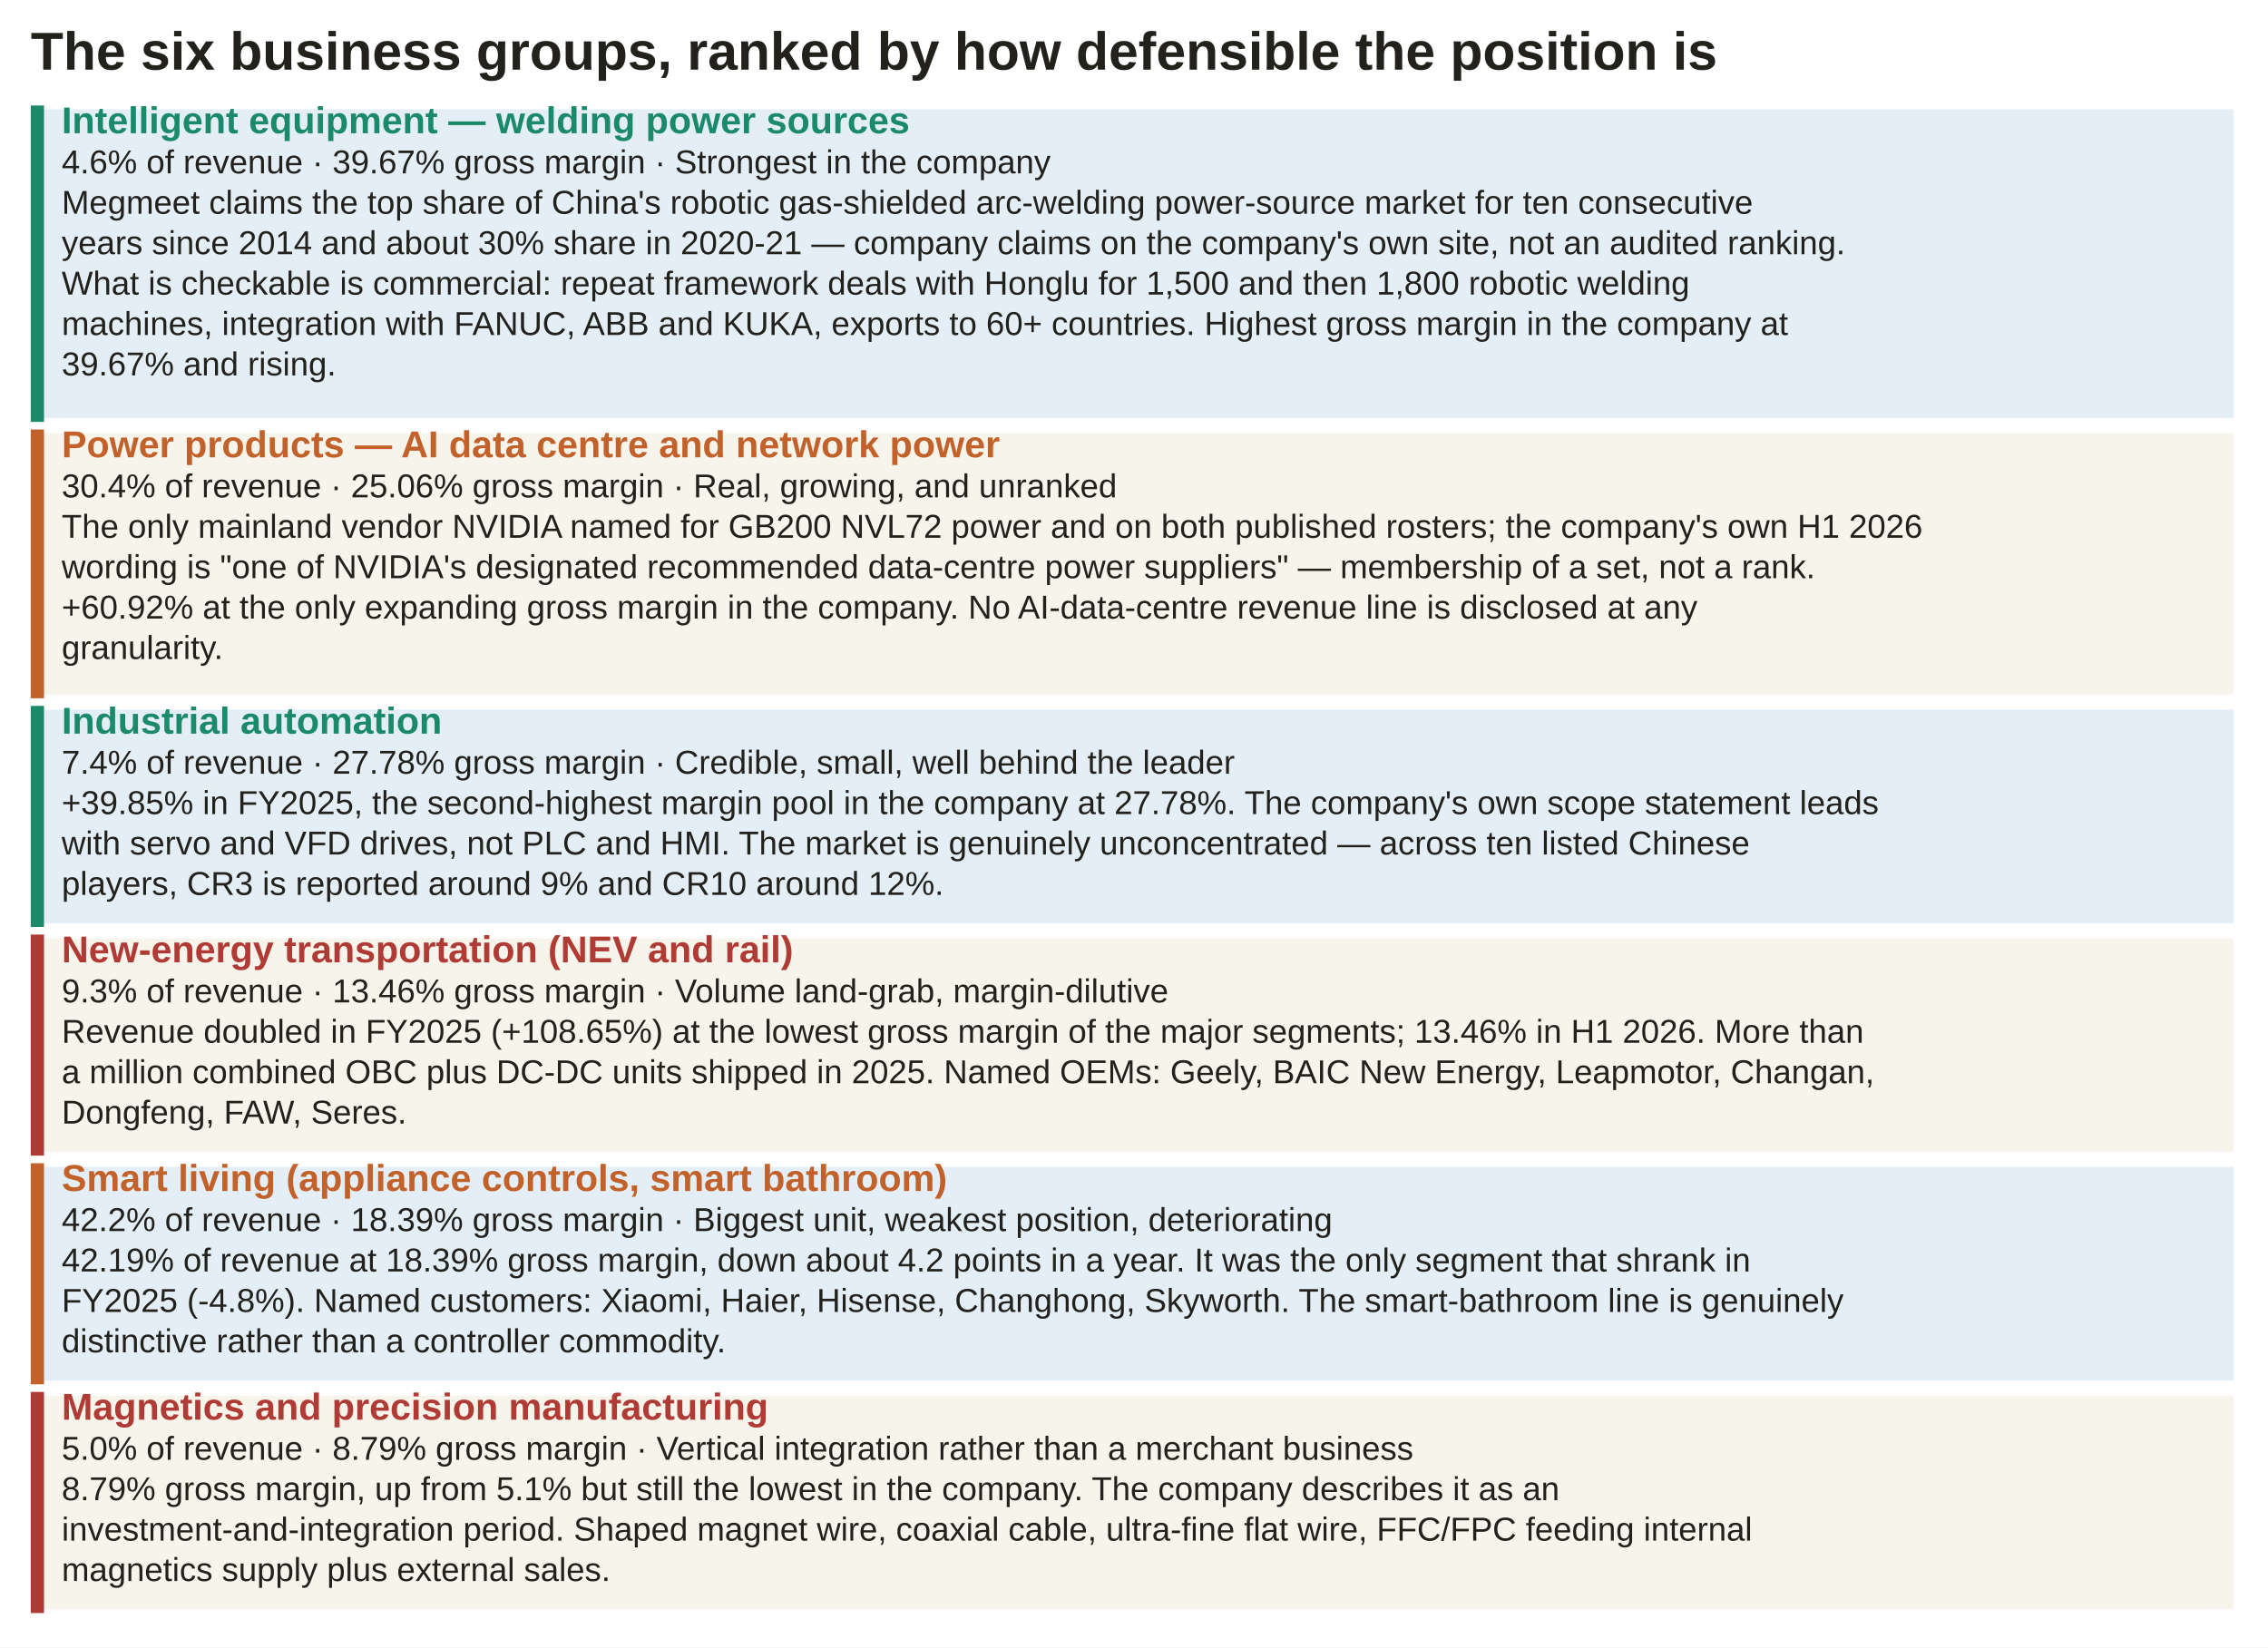
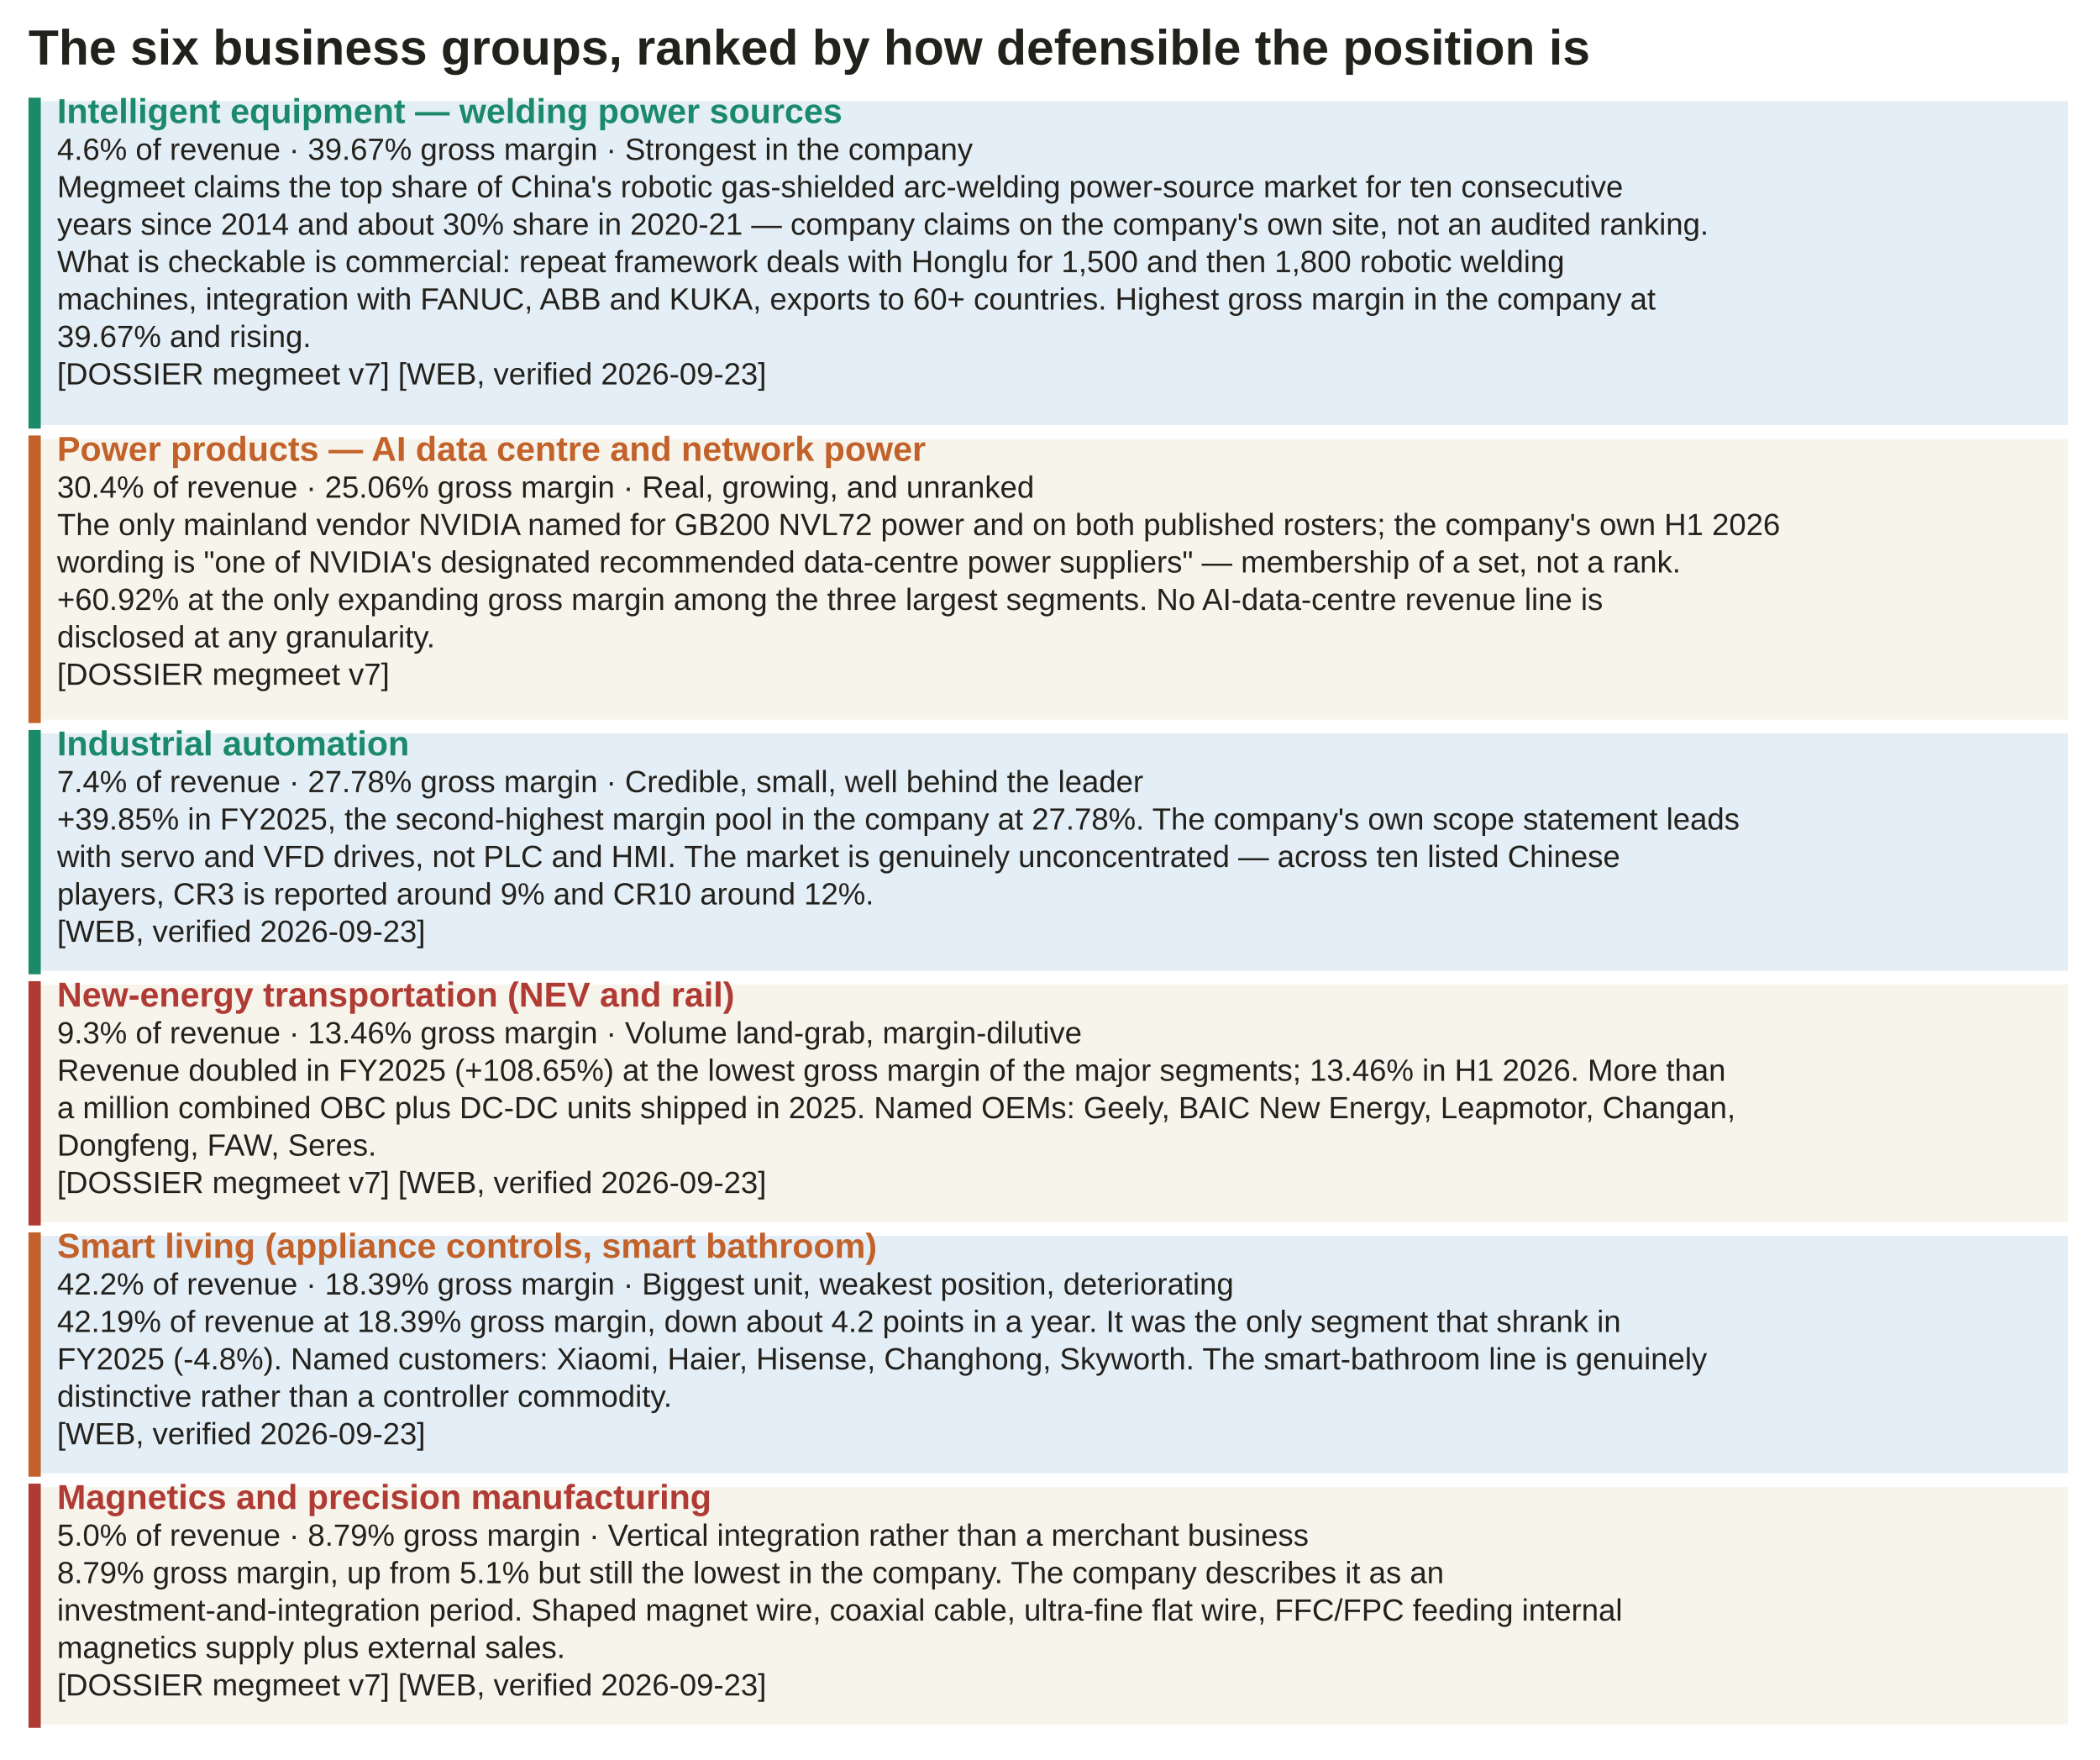
- <svg xmlns="http://www.w3.org/2000/svg" width="424.44pt" height="308.409pt" viewBox="0 0 424.44 308.409" version="1.1">
+ <svg xmlns="http://www.w3.org/2000/svg" width="424.44pt" height="355.644pt" viewBox="0 0 424.44 355.644" version="1.1">
  <defs>
    <style type="text/css">*{stroke-linejoin: round; stroke-linecap: butt}</style>
  </defs>
  <g id="figure_1">
    <g id="patch_1">
-       <path d="M 0 308.409  L 424.44 308.409  L 424.44 0  L 0 0  z " style="fill: #ffffff" />
+       <path d="M 0 355.644  L 424.44 355.644  L 424.44 0  L 0 0  z " style="fill: #ffffff" />
    </g>
    <g id="axes_1">
      <g id="patch_2">
-         <path d="M 5.76 302.649  L 418.68 302.649  L 418.68 19.04  L 5.76 19.04  z " style="fill: #ffffff" />
+         <path d="M 5.76 349.884  L 418.68 349.884  L 418.68 19.04  L 5.76 19.04  z " style="fill: #ffffff" />
      </g>
      <g id="matplotlib.axis_1" />
      <g id="matplotlib.axis_2" />
      <g id="patch_3">
-         <path d="M 5.76 78.973  L 418.68 78.973  L 418.68 19.754  L 5.76 19.754  z " clip-path="url(#p3b291fab53)" style="fill: #e4eef6; stroke: #ffffff; stroke-width: 1.4; stroke-linejoin: miter" />
+         <path d="M 5.76 86.609  L 418.68 86.609  L 418.68 19.74  L 5.76 19.74  z " clip-path="url(#p3164a9fb35)" style="fill: #e4eef6; stroke: #ffffff; stroke-width: 1.4; stroke-linejoin: miter" />
      </g>
      <g id="patch_4">
-         <path d="M 5.76 78.973  L 8.238 78.973  L 8.238 19.754  L 5.76 19.754  z " clip-path="url(#p3b291fab53)" style="fill: #1b8a6b" />
+         <path d="M 5.76 86.609  L 8.238 86.609  L 8.238 19.74  L 5.76 19.74  z " clip-path="url(#p3164a9fb35)" style="fill: #1b8a6b" />
      </g>
      <g id="patch_5">
-         <path d="M 5.76 130.7  L 418.68 130.7  L 418.68 80.4  L 5.76 80.4  z " clip-path="url(#p3b291fab53)" style="fill: #f7f4ec; stroke: #ffffff; stroke-width: 1.4; stroke-linejoin: miter" />
+         <path d="M 5.76 146.126  L 418.68 146.126  L 418.68 88.01  L 5.76 88.01  z " clip-path="url(#p3164a9fb35)" style="fill: #f7f4ec; stroke: #ffffff; stroke-width: 1.4; stroke-linejoin: miter" />
      </g>
      <g id="patch_6">
-         <path d="M 5.76 130.7  L 8.238 130.7  L 8.238 80.4  L 5.76 80.4  z " clip-path="url(#p3b291fab53)" style="fill: #c2622a" />
+         <path d="M 5.76 146.126  L 8.238 146.126  L 8.238 88.01  L 5.76 88.01  z " clip-path="url(#p3164a9fb35)" style="fill: #c2622a" />
      </g>
      <g id="patch_7">
-         <path d="M 5.76 173.509  L 418.68 173.509  L 418.68 132.127  L 5.76 132.127  z " clip-path="url(#p3b291fab53)" style="fill: #e4eef6; stroke: #ffffff; stroke-width: 1.4; stroke-linejoin: miter" />
+         <path d="M 5.76 196.891  L 418.68 196.891  L 418.68 147.527  L 5.76 147.527  z " clip-path="url(#p3164a9fb35)" style="fill: #e4eef6; stroke: #ffffff; stroke-width: 1.4; stroke-linejoin: miter" />
      </g>
      <g id="patch_8">
-         <path d="M 5.76 173.509  L 8.238 173.509  L 8.238 132.127  L 5.76 132.127  z " clip-path="url(#p3b291fab53)" style="fill: #1b8a6b" />
+         <path d="M 5.76 196.891  L 8.238 196.891  L 8.238 147.527  L 5.76 147.527  z " clip-path="url(#p3164a9fb35)" style="fill: #1b8a6b" />
      </g>
      <g id="patch_9">
-         <path d="M 5.76 216.318  L 418.68 216.318  L 418.68 174.936  L 5.76 174.936  z " clip-path="url(#p3b291fab53)" style="fill: #f7f4ec; stroke: #ffffff; stroke-width: 1.4; stroke-linejoin: miter" />
+         <path d="M 5.76 247.655  L 418.68 247.655  L 418.68 198.291  L 5.76 198.291  z " clip-path="url(#p3164a9fb35)" style="fill: #f7f4ec; stroke: #ffffff; stroke-width: 1.4; stroke-linejoin: miter" />
      </g>
      <g id="patch_10">
-         <path d="M 5.76 216.318  L 8.238 216.318  L 8.238 174.936  L 5.76 174.936  z " clip-path="url(#p3b291fab53)" style="fill: #b03a34" />
+         <path d="M 5.76 247.655  L 8.238 247.655  L 8.238 198.291  L 5.76 198.291  z " clip-path="url(#p3164a9fb35)" style="fill: #b03a34" />
      </g>
      <g id="patch_11">
-         <path d="M 5.76 259.127  L 418.68 259.127  L 418.68 217.745  L 5.76 217.745  z " clip-path="url(#p3b291fab53)" style="fill: #e4eef6; stroke: #ffffff; stroke-width: 1.4; stroke-linejoin: miter" />
+         <path d="M 5.76 298.419  L 418.68 298.419  L 418.68 249.055  L 5.76 249.055  z " clip-path="url(#p3164a9fb35)" style="fill: #e4eef6; stroke: #ffffff; stroke-width: 1.4; stroke-linejoin: miter" />
      </g>
      <g id="patch_12">
-         <path d="M 5.76 259.127  L 8.238 259.127  L 8.238 217.745  L 5.76 217.745  z " clip-path="url(#p3b291fab53)" style="fill: #c2622a" />
+         <path d="M 5.76 298.419  L 8.238 298.419  L 8.238 249.055  L 5.76 249.055  z " clip-path="url(#p3164a9fb35)" style="fill: #c2622a" />
      </g>
      <g id="patch_13">
-         <path d="M 5.76 301.936  L 418.68 301.936  L 418.68 260.554  L 5.76 260.554  z " clip-path="url(#p3b291fab53)" style="fill: #f7f4ec; stroke: #ffffff; stroke-width: 1.4; stroke-linejoin: miter" />
+         <path d="M 5.76 349.184  L 418.68 349.184  L 418.68 299.82  L 5.76 299.82  z " clip-path="url(#p3164a9fb35)" style="fill: #f7f4ec; stroke: #ffffff; stroke-width: 1.4; stroke-linejoin: miter" />
      </g>
      <g id="patch_14">
-         <path d="M 5.76 301.936  L 8.238 301.936  L 8.238 260.554  L 5.76 260.554  z " clip-path="url(#p3b291fab53)" style="fill: #b03a34" />
+         <path d="M 5.76 349.184  L 8.238 349.184  L 8.238 299.82  L 5.76 299.82  z " clip-path="url(#p3164a9fb35)" style="fill: #b03a34" />
      </g>
      <g id="text_1">
-         <text style="font-weight: 700; font-size: 7px; font-family: 'Arial', 'Liberation Sans', 'DejaVu Sans', sans-serif; text-anchor: start; fill: #1b8a6b" x="11.541" y="24.949" transform="rotate(-0 11.54088 24.94933)">Intelligent equipment — welding power sources</text>
+         <text style="font-weight: 700; font-size: 7px; font-family: 'Arial', 'Liberation Sans', 'DejaVu Sans', sans-serif; text-anchor: start; fill: #1b8a6b" x="11.541" y="24.873" transform="rotate(-0 11.54088 24.87295)">Intelligent equipment — welding power sources</text>
      </g>
      <g id="text_2">
-         <text style="font-size: 6.2px; font-family: 'Arial', 'Liberation Sans', 'DejaVu Sans', sans-serif; fill: #23211c" transform="translate(11.54088 32.45228)">4.6% of revenue · 39.67% gross margin · Strongest in the company</text>
-         <text style="font-size: 6.2px; font-family: 'Arial', 'Liberation Sans', 'DejaVu Sans', sans-serif; fill: #23211c" transform="translate(11.54088 40.0164)">Megmeet claims the top share of China's robotic gas-shielded arc-welding power-source market for ten consecutive</text>
-         <text style="font-size: 6.2px; font-family: 'Arial', 'Liberation Sans', 'DejaVu Sans', sans-serif; fill: #23211c" transform="translate(11.54088 47.58052)">years since 2014 and about 30% share in 2020-21 — company claims on the company's own site, not an audited ranking.</text>
-         <text style="font-size: 6.2px; font-family: 'Arial', 'Liberation Sans', 'DejaVu Sans', sans-serif; fill: #23211c" transform="translate(11.54088 55.14464)">What is checkable is commercial: repeat framework deals with Honglu for 1,500 and then 1,800 robotic welding</text>
-         <text style="font-size: 6.2px; font-family: 'Arial', 'Liberation Sans', 'DejaVu Sans', sans-serif; fill: #23211c" transform="translate(11.54088 62.70877)">machines, integration with FANUC, ABB and KUKA, exports to 60+ countries. Highest gross margin in the company at</text>
-         <text style="font-size: 6.2px; font-family: 'Arial', 'Liberation Sans', 'DejaVu Sans', sans-serif; fill: #23211c" transform="translate(11.54088 70.27289)">39.67% and rising.</text>
+         <text style="font-size: 6.2px; font-family: 'Arial', 'Liberation Sans', 'DejaVu Sans', sans-serif; fill: #23211c" transform="translate(11.54088 32.30285)">4.6% of revenue · 39.67% gross margin · Strongest in the company</text>
+         <text style="font-size: 6.2px; font-family: 'Arial', 'Liberation Sans', 'DejaVu Sans', sans-serif; fill: #23211c" transform="translate(11.54088 39.86697)">Megmeet claims the top share of China's robotic gas-shielded arc-welding power-source market for ten consecutive</text>
+         <text style="font-size: 6.2px; font-family: 'Arial', 'Liberation Sans', 'DejaVu Sans', sans-serif; fill: #23211c" transform="translate(11.54088 47.43109)">years since 2014 and about 30% share in 2020-21 — company claims on the company's own site, not an audited ranking.</text>
+         <text style="font-size: 6.2px; font-family: 'Arial', 'Liberation Sans', 'DejaVu Sans', sans-serif; fill: #23211c" transform="translate(11.54088 54.99521)">What is checkable is commercial: repeat framework deals with Honglu for 1,500 and then 1,800 robotic welding</text>
+         <text style="font-size: 6.2px; font-family: 'Arial', 'Liberation Sans', 'DejaVu Sans', sans-serif; fill: #23211c" transform="translate(11.54088 62.55933)">machines, integration with FANUC, ABB and KUKA, exports to 60+ countries. Highest gross margin in the company at</text>
+         <text style="font-size: 6.2px; font-family: 'Arial', 'Liberation Sans', 'DejaVu Sans', sans-serif; fill: #23211c" transform="translate(11.54088 70.12345)">39.67% and rising.</text>
+         <text style="font-size: 6.2px; font-family: 'Arial', 'Liberation Sans', 'DejaVu Sans', sans-serif; fill: #23211c" transform="translate(11.54088 77.68757)">[DOSSIER megmeet v7]   [WEB, verified 2026-09-23]</text>
      </g>
      <g id="text_3">
-         <text style="font-weight: 700; font-size: 7px; font-family: 'Arial', 'Liberation Sans', 'DejaVu Sans', sans-serif; text-anchor: start; fill: #c2622a" x="11.541" y="85.6" transform="rotate(-0 11.54088 85.60024)">Power products — AI data centre and network power</text>
+         <text style="font-weight: 700; font-size: 7px; font-family: 'Arial', 'Liberation Sans', 'DejaVu Sans', sans-serif; text-anchor: start; fill: #c2622a" x="11.541" y="93.147" transform="rotate(-0 11.54088 93.14728)">Power products — AI data centre and network power</text>
      </g>
      <g id="text_4">
-         <text style="font-size: 6.2px; font-family: 'Arial', 'Liberation Sans', 'DejaVu Sans', sans-serif; fill: #23211c" transform="translate(11.54088 93.0982)">30.4% of revenue · 25.06% gross margin · Real, growing, and unranked</text>
-         <text style="font-size: 6.2px; font-family: 'Arial', 'Liberation Sans', 'DejaVu Sans', sans-serif; fill: #23211c" transform="translate(11.54088 100.6623)">The only mainland vendor NVIDIA named for GB200 NVL72 power and on both published rosters; the company's own H1 2026</text>
-         <text style="font-size: 6.2px; font-family: 'Arial', 'Liberation Sans', 'DejaVu Sans', sans-serif; fill: #23211c" transform="translate(11.54088 108.2264)">wording is "one of NVIDIA's designated recommended data-centre power suppliers" — membership of a set, not a rank.</text>
-         <text style="font-size: 6.2px; font-family: 'Arial', 'Liberation Sans', 'DejaVu Sans', sans-serif; fill: #23211c" transform="translate(11.54088 115.7906)">+60.92% at the only expanding gross margin in the company. No AI-data-centre revenue line is disclosed at any</text>
-         <text style="font-size: 6.2px; font-family: 'Arial', 'Liberation Sans', 'DejaVu Sans', sans-serif; fill: #23211c" transform="translate(11.54088 123.3547)">granularity.</text>
+         <text style="font-size: 6.2px; font-family: 'Arial', 'Liberation Sans', 'DejaVu Sans', sans-serif; fill: #23211c" transform="translate(11.54088 100.5722)">30.4% of revenue · 25.06% gross margin · Real, growing, and unranked</text>
+         <text style="font-size: 6.2px; font-family: 'Arial', 'Liberation Sans', 'DejaVu Sans', sans-serif; fill: #23211c" transform="translate(11.54088 108.1363)">The only mainland vendor NVIDIA named for GB200 NVL72 power and on both published rosters; the company's own H1 2026</text>
+         <text style="font-size: 6.2px; font-family: 'Arial', 'Liberation Sans', 'DejaVu Sans', sans-serif; fill: #23211c" transform="translate(11.54088 115.7004)">wording is "one of NVIDIA's designated recommended data-centre power suppliers" — membership of a set, not a rank.</text>
+         <text style="font-size: 6.2px; font-family: 'Arial', 'Liberation Sans', 'DejaVu Sans', sans-serif; fill: #23211c" transform="translate(11.54088 123.2646)">+60.92% at the only expanding gross margin among the three largest segments. No AI-data-centre revenue line is</text>
+         <text style="font-size: 6.2px; font-family: 'Arial', 'Liberation Sans', 'DejaVu Sans', sans-serif; fill: #23211c" transform="translate(11.54088 130.8287)">disclosed at any granularity.</text>
+         <text style="font-size: 6.2px; font-family: 'Arial', 'Liberation Sans', 'DejaVu Sans', sans-serif; fill: #23211c" transform="translate(11.54088 138.3928)">[DOSSIER megmeet v7]</text>
      </g>
      <g id="text_5">
-         <text style="font-weight: 700; font-size: 7px; font-family: 'Arial', 'Liberation Sans', 'DejaVu Sans', sans-serif; text-anchor: start; fill: #1b8a6b" x="11.541" y="137.328" transform="rotate(-0 11.54088 137.3276)">Industrial automation</text>
+         <text style="font-weight: 700; font-size: 7px; font-family: 'Arial', 'Liberation Sans', 'DejaVu Sans', sans-serif; text-anchor: start; fill: #1b8a6b" x="11.541" y="152.664" transform="rotate(-0 11.54088 152.6641)">Industrial automation</text>
      </g>
      <g id="text_6">
-         <text style="font-size: 6.2px; font-family: 'Arial', 'Liberation Sans', 'DejaVu Sans', sans-serif; fill: #23211c" transform="translate(11.54088 144.8256)">7.4% of revenue · 27.78% gross margin · Credible, small, well behind the leader</text>
-         <text style="font-size: 6.2px; font-family: 'Arial', 'Liberation Sans', 'DejaVu Sans', sans-serif; fill: #23211c" transform="translate(11.54088 152.3897)">+39.85% in FY2025, the second-highest margin pool in the company at 27.78%. The company's own scope statement leads</text>
-         <text style="font-size: 6.2px; font-family: 'Arial', 'Liberation Sans', 'DejaVu Sans', sans-serif; fill: #23211c" transform="translate(11.54088 159.9538)">with servo and VFD drives, not PLC and HMI. The market is genuinely unconcentrated — across ten listed Chinese</text>
-         <text style="font-size: 6.2px; font-family: 'Arial', 'Liberation Sans', 'DejaVu Sans', sans-serif; fill: #23211c" transform="translate(11.54088 167.518)">players, CR3 is reported around 9% and CR10 around 12%.</text>
+         <text style="font-size: 6.2px; font-family: 'Arial', 'Liberation Sans', 'DejaVu Sans', sans-serif; fill: #23211c" transform="translate(11.54088 160.0891)">7.4% of revenue · 27.78% gross margin · Credible, small, well behind the leader</text>
+         <text style="font-size: 6.2px; font-family: 'Arial', 'Liberation Sans', 'DejaVu Sans', sans-serif; fill: #23211c" transform="translate(11.54088 167.6532)">+39.85% in FY2025, the second-highest margin pool in the company at 27.78%. The company's own scope statement leads</text>
+         <text style="font-size: 6.2px; font-family: 'Arial', 'Liberation Sans', 'DejaVu Sans', sans-serif; fill: #23211c" transform="translate(11.54088 175.2173)">with servo and VFD drives, not PLC and HMI. The market is genuinely unconcentrated — across ten listed Chinese</text>
+         <text style="font-size: 6.2px; font-family: 'Arial', 'Liberation Sans', 'DejaVu Sans', sans-serif; fill: #23211c" transform="translate(11.54088 182.7814)">players, CR3 is reported around 9% and CR10 around 12%.</text>
+         <text style="font-size: 6.2px; font-family: 'Arial', 'Liberation Sans', 'DejaVu Sans', sans-serif; fill: #23211c" transform="translate(11.54088 190.3455)">[WEB, verified 2026-09-23]</text>
      </g>
      <g id="text_7">
-         <text style="font-weight: 700; font-size: 7px; font-family: 'Arial', 'Liberation Sans', 'DejaVu Sans', sans-serif; text-anchor: start; fill: #b03a34" x="11.541" y="180.132" transform="rotate(-0 11.54088 180.1315)">New-energy transportation (NEV and rail)</text>
+         <text style="font-weight: 700; font-size: 7px; font-family: 'Arial', 'Liberation Sans', 'DejaVu Sans', sans-serif; text-anchor: start; fill: #b03a34" x="11.541" y="203.424" transform="rotate(-0 11.54088 203.4235)">New-energy transportation (NEV and rail)</text>
      </g>
      <g id="text_8">
-         <text style="font-size: 6.2px; font-family: 'Arial', 'Liberation Sans', 'DejaVu Sans', sans-serif; fill: #23211c" transform="translate(11.54088 187.6345)">9.3% of revenue · 13.46% gross margin · Volume land-grab, margin-dilutive</text>
-         <text style="font-size: 6.2px; font-family: 'Arial', 'Liberation Sans', 'DejaVu Sans', sans-serif; fill: #23211c" transform="translate(11.54088 195.1986)">Revenue doubled in FY2025 (+108.65%) at the lowest gross margin of the major segments; 13.46% in H1 2026. More than</text>
-         <text style="font-size: 6.2px; font-family: 'Arial', 'Liberation Sans', 'DejaVu Sans', sans-serif; fill: #23211c" transform="translate(11.54088 202.7627)">a million combined OBC plus DC-DC units shipped in 2025. Named OEMs: Geely, BAIC New Energy, Leapmotor, Changan,</text>
-         <text style="font-size: 6.2px; font-family: 'Arial', 'Liberation Sans', 'DejaVu Sans', sans-serif; fill: #23211c" transform="translate(11.54088 210.3235)">Dongfeng, FAW, Seres.</text>
+         <text style="font-size: 6.2px; font-family: 'Arial', 'Liberation Sans', 'DejaVu Sans', sans-serif; fill: #23211c" transform="translate(11.54088 210.8534)">9.3% of revenue · 13.46% gross margin · Volume land-grab, margin-dilutive</text>
+         <text style="font-size: 6.2px; font-family: 'Arial', 'Liberation Sans', 'DejaVu Sans', sans-serif; fill: #23211c" transform="translate(11.54088 218.4176)">Revenue doubled in FY2025 (+108.65%) at the lowest gross margin of the major segments; 13.46% in H1 2026. More than</text>
+         <text style="font-size: 6.2px; font-family: 'Arial', 'Liberation Sans', 'DejaVu Sans', sans-serif; fill: #23211c" transform="translate(11.54088 225.9817)">a million combined OBC plus DC-DC units shipped in 2025. Named OEMs: Geely, BAIC New Energy, Leapmotor, Changan,</text>
+         <text style="font-size: 6.2px; font-family: 'Arial', 'Liberation Sans', 'DejaVu Sans', sans-serif; fill: #23211c" transform="translate(11.54088 233.5424)">Dongfeng, FAW, Seres.</text>
+         <text style="font-size: 6.2px; font-family: 'Arial', 'Liberation Sans', 'DejaVu Sans', sans-serif; fill: #23211c" transform="translate(11.54088 241.1099)">[DOSSIER megmeet v7]   [WEB, verified 2026-09-23]</text>
      </g>
      <g id="text_9">
-         <text style="font-weight: 700; font-size: 7px; font-family: 'Arial', 'Liberation Sans', 'DejaVu Sans', sans-serif; text-anchor: start; fill: #c2622a" x="11.541" y="222.94" transform="rotate(-0 11.54088 222.9404)">Smart living (appliance controls, smart bathroom)</text>
+         <text style="font-weight: 700; font-size: 7px; font-family: 'Arial', 'Liberation Sans', 'DejaVu Sans', sans-serif; text-anchor: start; fill: #c2622a" x="11.541" y="254.188" transform="rotate(-0 11.54088 254.1879)">Smart living (appliance controls, smart bathroom)</text>
      </g>
      <g id="text_10">
-         <text style="font-size: 6.2px; font-family: 'Arial', 'Liberation Sans', 'DejaVu Sans', sans-serif; fill: #23211c" transform="translate(11.54088 230.4434)">42.2% of revenue · 18.39% gross margin · Biggest unit, weakest position, deteriorating</text>
-         <text style="font-size: 6.2px; font-family: 'Arial', 'Liberation Sans', 'DejaVu Sans', sans-serif; fill: #23211c" transform="translate(11.54088 238.0075)">42.19% of revenue at 18.39% gross margin, down about 4.2 points in a year. It was the only segment that shrank in</text>
-         <text style="font-size: 6.2px; font-family: 'Arial', 'Liberation Sans', 'DejaVu Sans', sans-serif; fill: #23211c" transform="translate(11.54088 245.5716)">FY2025 (-4.8%). Named customers: Xiaomi, Haier, Hisense, Changhong, Skyworth. The smart-bathroom line is genuinely</text>
-         <text style="font-size: 6.2px; font-family: 'Arial', 'Liberation Sans', 'DejaVu Sans', sans-serif; fill: #23211c" transform="translate(11.54088 253.1357)">distinctive rather than a controller commodity.</text>
+         <text style="font-size: 6.2px; font-family: 'Arial', 'Liberation Sans', 'DejaVu Sans', sans-serif; fill: #23211c" transform="translate(11.54088 261.6178)">42.2% of revenue · 18.39% gross margin · Biggest unit, weakest position, deteriorating</text>
+         <text style="font-size: 6.2px; font-family: 'Arial', 'Liberation Sans', 'DejaVu Sans', sans-serif; fill: #23211c" transform="translate(11.54088 269.1819)">42.19% of revenue at 18.39% gross margin, down about 4.2 points in a year. It was the only segment that shrank in</text>
+         <text style="font-size: 6.2px; font-family: 'Arial', 'Liberation Sans', 'DejaVu Sans', sans-serif; fill: #23211c" transform="translate(11.54088 276.7461)">FY2025 (-4.8%). Named customers: Xiaomi, Haier, Hisense, Changhong, Skyworth. The smart-bathroom line is genuinely</text>
+         <text style="font-size: 6.2px; font-family: 'Arial', 'Liberation Sans', 'DejaVu Sans', sans-serif; fill: #23211c" transform="translate(11.54088 284.3102)">distinctive rather than a controller commodity.</text>
+         <text style="font-size: 6.2px; font-family: 'Arial', 'Liberation Sans', 'DejaVu Sans', sans-serif; fill: #23211c" transform="translate(11.54088 291.8743)">[WEB, verified 2026-09-23]</text>
      </g>
      <g id="text_11">
-         <text style="font-weight: 700; font-size: 7px; font-family: 'Arial', 'Liberation Sans', 'DejaVu Sans', sans-serif; text-anchor: start; fill: #b03a34" x="11.541" y="265.749" transform="rotate(-0 11.54088 265.7493)">Magnetics and precision manufacturing</text>
+         <text style="font-weight: 700; font-size: 7px; font-family: 'Arial', 'Liberation Sans', 'DejaVu Sans', sans-serif; text-anchor: start; fill: #b03a34" x="11.541" y="304.952" transform="rotate(-0 11.54088 304.9523)">Magnetics and precision manufacturing</text>
      </g>
      <g id="text_12">
-         <text style="font-size: 6.2px; font-family: 'Arial', 'Liberation Sans', 'DejaVu Sans', sans-serif; fill: #23211c" transform="translate(11.54088 273.2523)">5.0% of revenue · 8.79% gross margin · Vertical integration rather than a merchant business</text>
-         <text style="font-size: 6.2px; font-family: 'Arial', 'Liberation Sans', 'DejaVu Sans', sans-serif; fill: #23211c" transform="translate(11.54088 280.8164)">8.79% gross margin, up from 5.1% but still the lowest in the company. The company describes it as an</text>
-         <text style="font-size: 6.2px; font-family: 'Arial', 'Liberation Sans', 'DejaVu Sans', sans-serif; fill: #23211c" transform="translate(11.54088 288.3805)">investment-and-integration period. Shaped magnet wire, coaxial cable, ultra-fine flat wire, FFC/FPC feeding internal</text>
-         <text style="font-size: 6.2px; font-family: 'Arial', 'Liberation Sans', 'DejaVu Sans', sans-serif; fill: #23211c" transform="translate(11.54088 295.9446)">magnetics supply plus external sales.</text>
+         <text style="font-size: 6.2px; font-family: 'Arial', 'Liberation Sans', 'DejaVu Sans', sans-serif; fill: #23211c" transform="translate(11.54088 312.3822)">5.0% of revenue · 8.79% gross margin · Vertical integration rather than a merchant business</text>
+         <text style="font-size: 6.2px; font-family: 'Arial', 'Liberation Sans', 'DejaVu Sans', sans-serif; fill: #23211c" transform="translate(11.54088 319.9463)">8.79% gross margin, up from 5.1% but still the lowest in the company. The company describes it as an</text>
+         <text style="font-size: 6.2px; font-family: 'Arial', 'Liberation Sans', 'DejaVu Sans', sans-serif; fill: #23211c" transform="translate(11.54088 327.5104)">investment-and-integration period. Shaped magnet wire, coaxial cable, ultra-fine flat wire, FFC/FPC feeding internal</text>
+         <text style="font-size: 6.2px; font-family: 'Arial', 'Liberation Sans', 'DejaVu Sans', sans-serif; fill: #23211c" transform="translate(11.54088 335.0746)">magnetics supply plus external sales.</text>
+         <text style="font-size: 6.2px; font-family: 'Arial', 'Liberation Sans', 'DejaVu Sans', sans-serif; fill: #23211c" transform="translate(11.54088 342.6387)">[DOSSIER megmeet v7]   [WEB, verified 2026-09-23]</text>
      </g>
      <g id="text_13">
        <text style="font-weight: 700; font-size: 10px; font-family: 'Arial', 'Liberation Sans', 'DejaVu Sans', sans-serif; text-anchor: start; fill: #23211c" x="5.76" y="13.04" transform="rotate(-0 5.76 13.04027)">The six business groups, ranked by how defensible the position is</text>
      </g>
    </g>
  </g>
  <defs>
-     <clipPath id="p3b291fab53">
-       <rect x="5.76" y="19.04" width="412.92" height="283.609" />
+     <clipPath id="p3164a9fb35">
+       <rect x="5.76" y="19.04" width="412.92" height="330.844" />
    </clipPath>
  </defs>
</svg>
